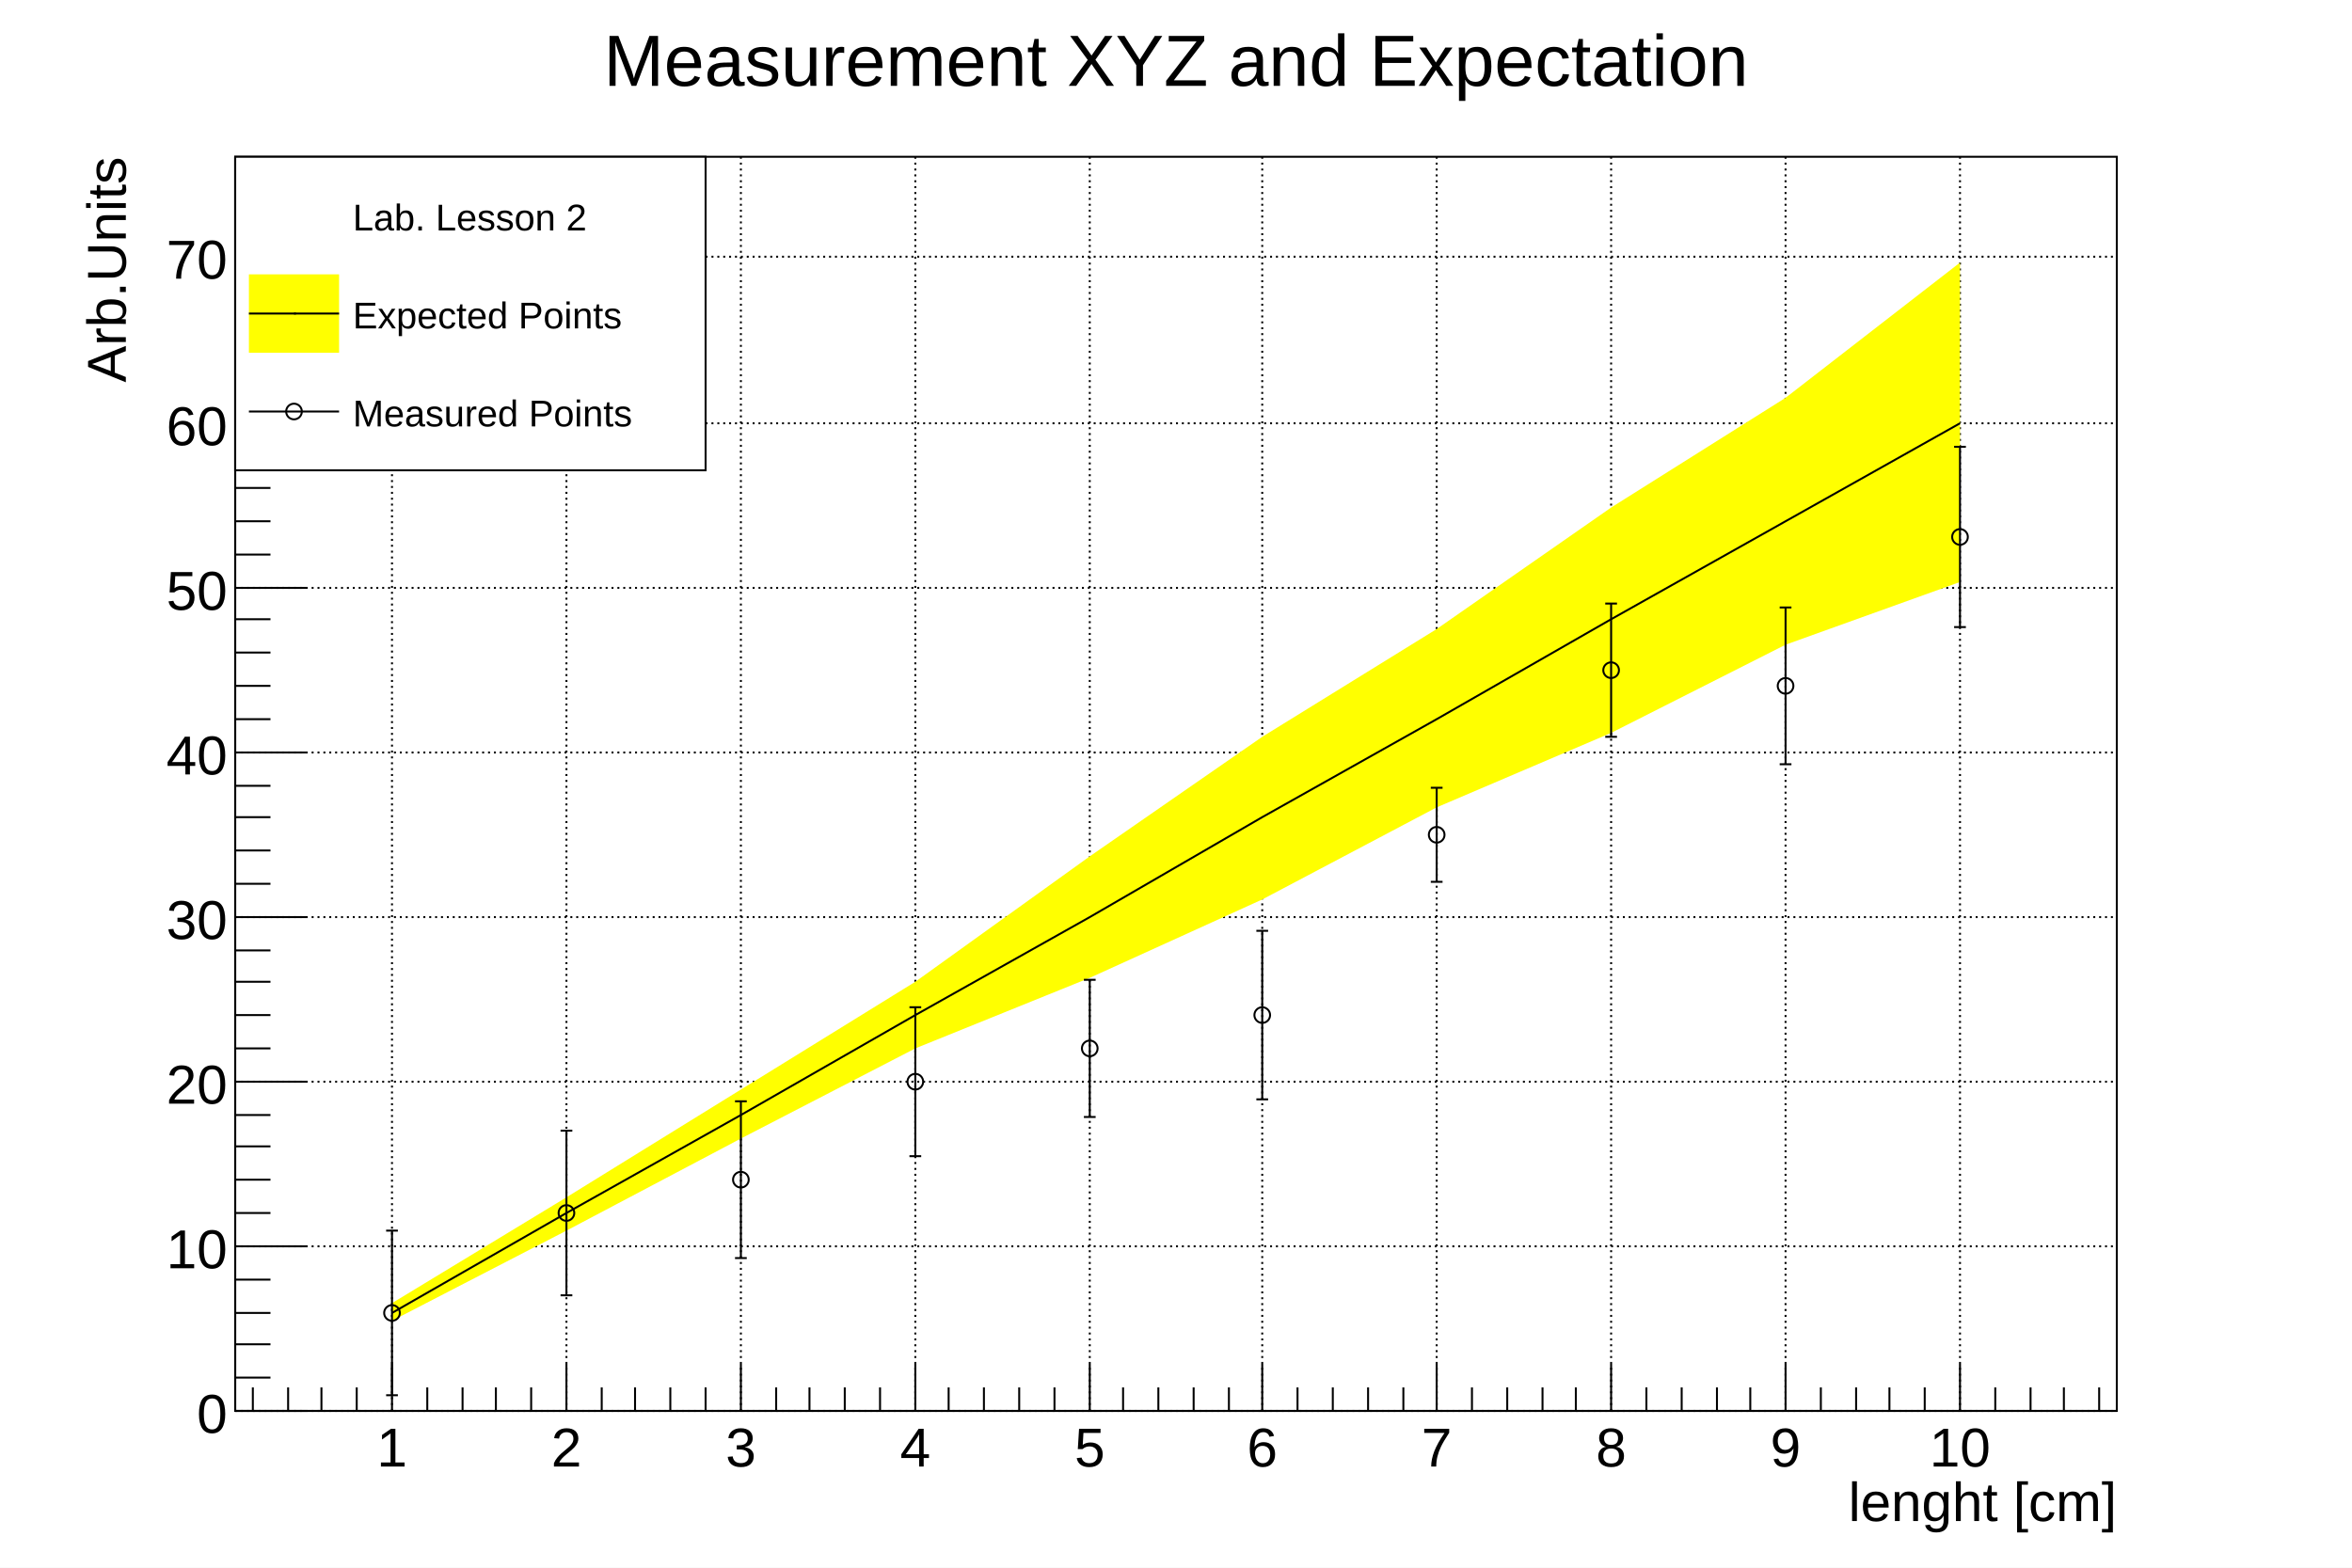
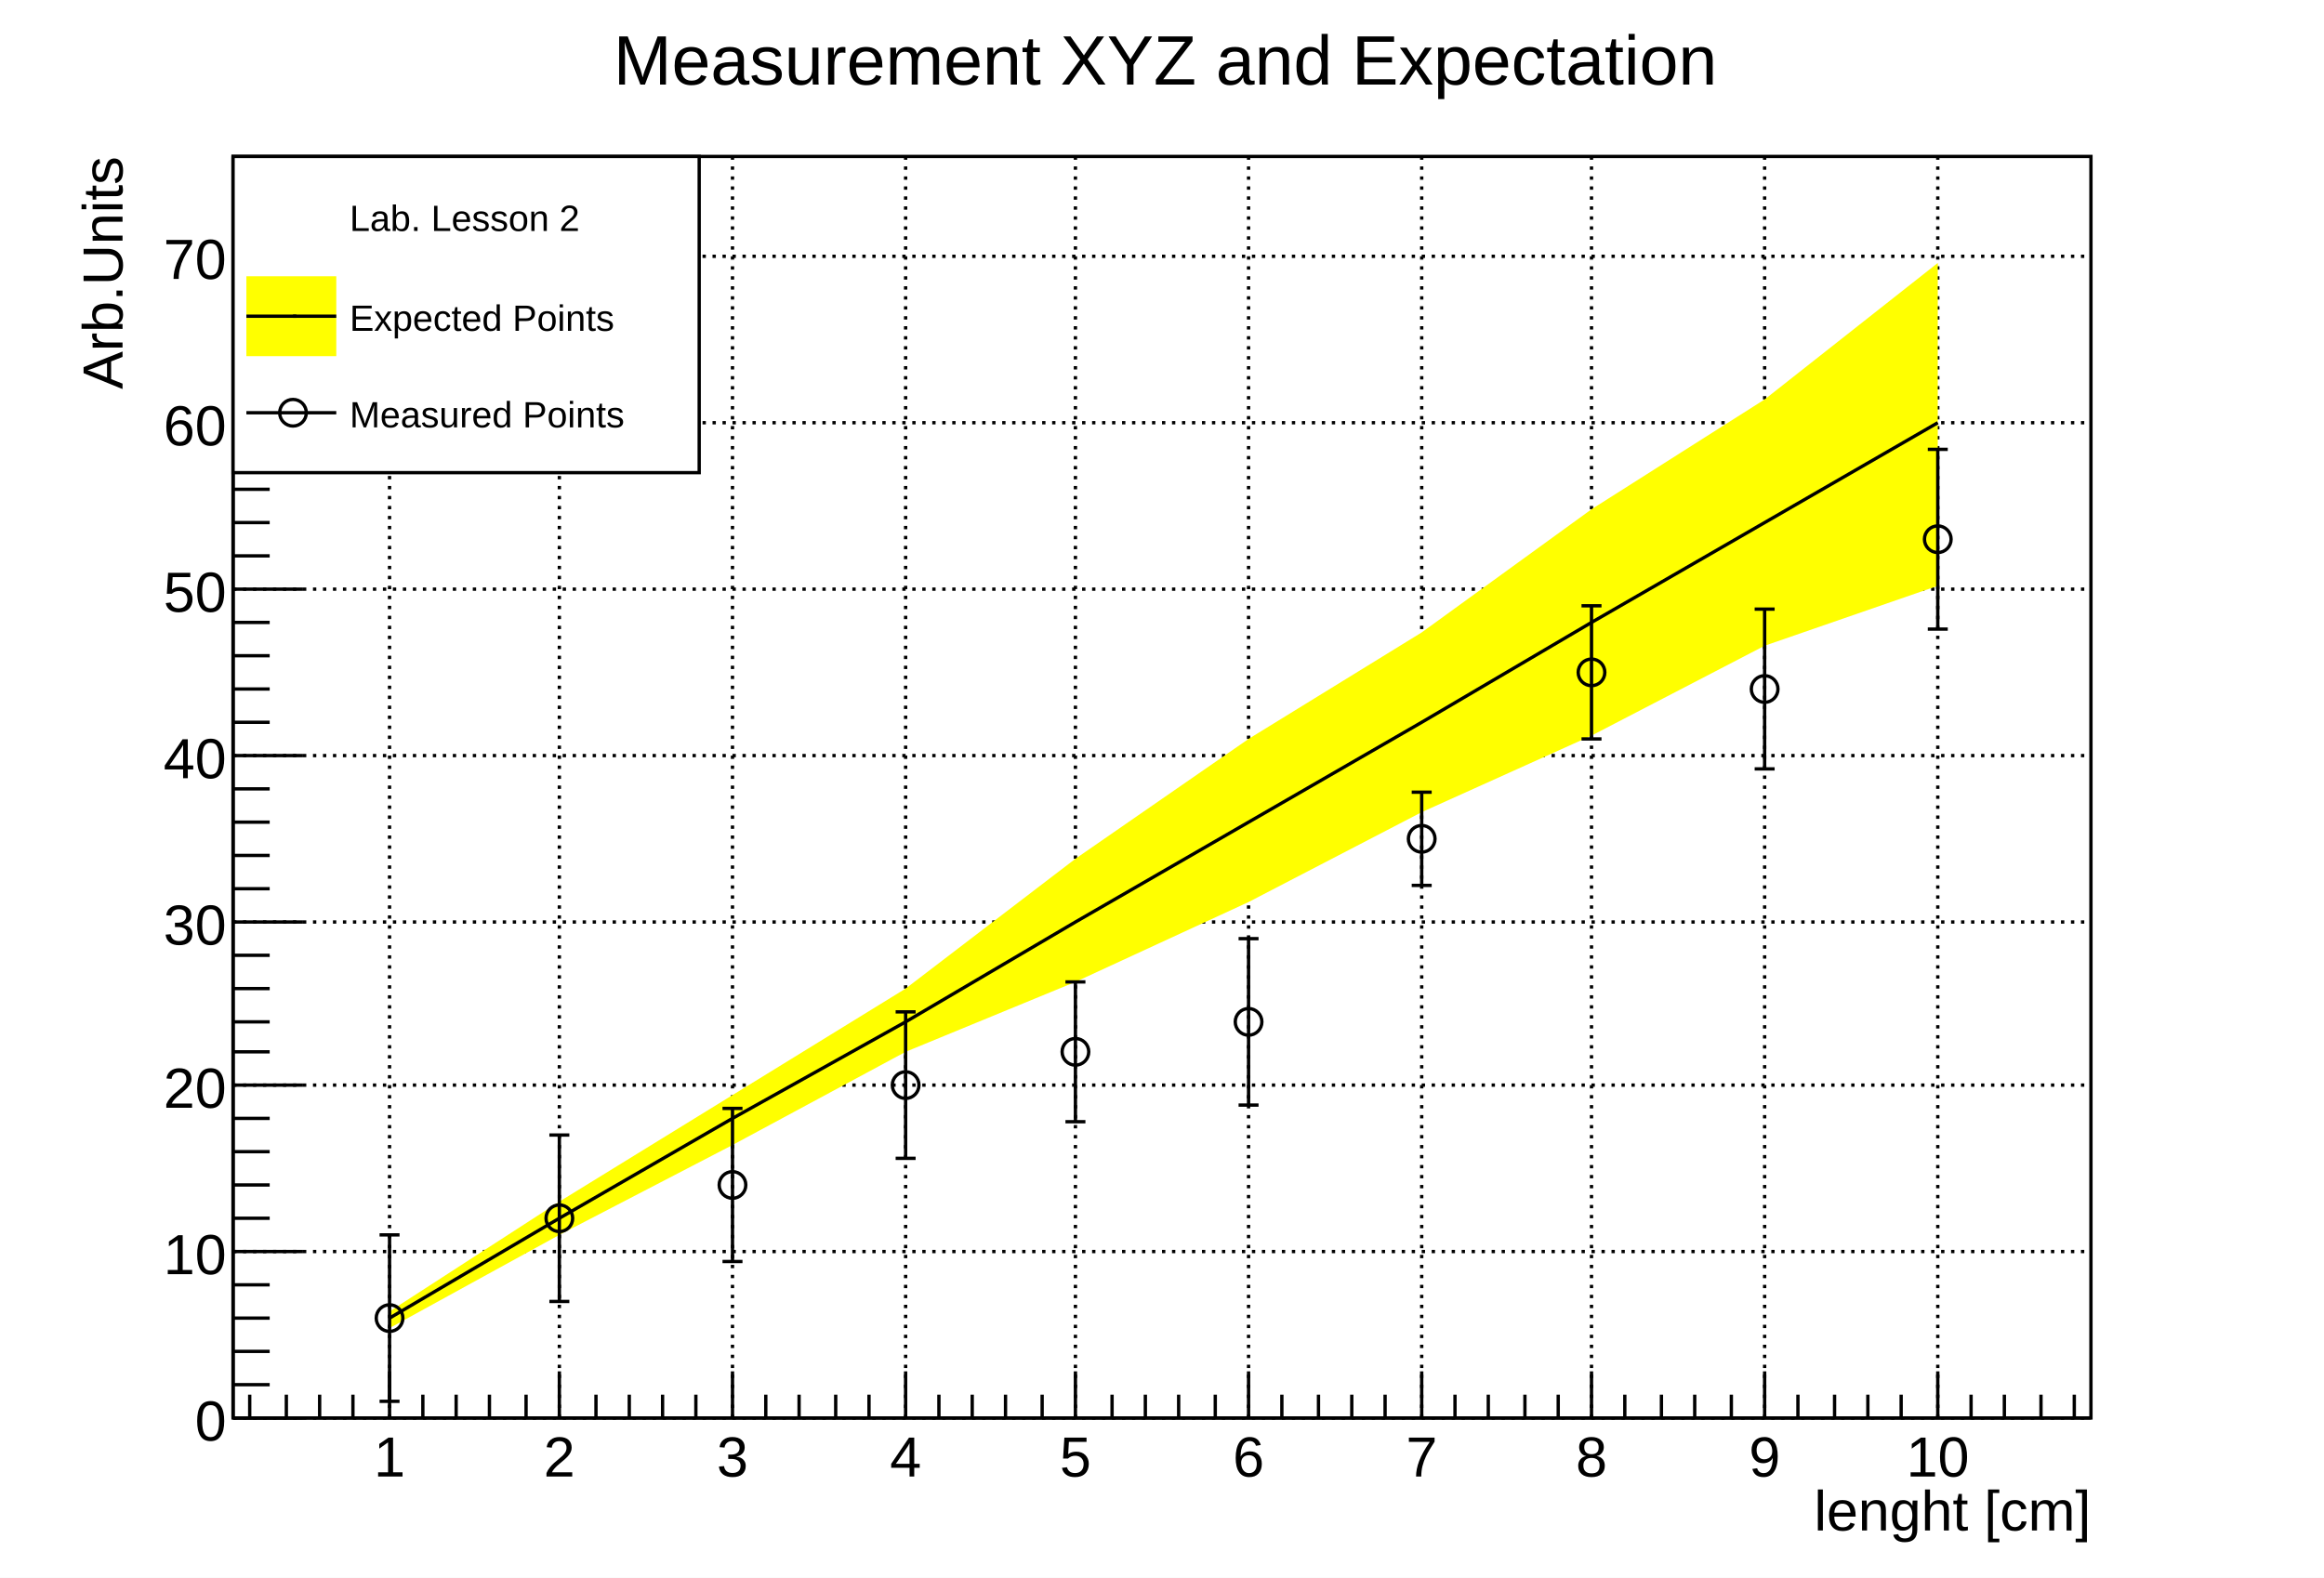
- <svg xmlns="http://www.w3.org/2000/svg" viewBox="0 0 1200 800" preserveAspectRatio="none" width="1200" height="800">
-   <path d="M0,0H1200V800H0Z" style="fill: white;" />
+ <svg xmlns="http://www.w3.org/2000/svg" viewBox="0 0 698 474" preserveAspectRatio="none" width="698" height="474">
+   <path d="M0,0H698V474H0Z" style="fill: white;" />
  <g>
-     <g transform="translate(120,80)">
-       <path d="M0,0H960V640H0Z" style="fill: white; stroke: black; stroke-width: 1;" />
+     <g transform="translate(70,47)">
+       <path d="M0,0H558V379H0Z" style="fill: white; stroke: black; stroke-width: 1;" />
      <g>
-         <path d="M80,0v640M169,0v640M258,0v640M347,0v640M436,0v640M524,0v640M613,0v640M702,0v640M791,0v640M880,0v640" style="stroke: black; stroke-width: 1; stroke-dasharray: 1,2;" />
-         <path d="M0,640h960M0,556h960M0,472h960M0,388h960M0,304h960M0,220h960M0,136h960M0,51h960" style="stroke: black; stroke-width: 1; stroke-dasharray: 1,2;" />
+         <path d="M47,0v379M98,0v379M150,0v379M202,0v379M253,0v379M305,0v379M357,0v379M408,0v379M460,0v379M512,0v379" style="stroke: black; stroke-width: 1; stroke-dasharray: 1,2;" />
+         <path d="M0,379h558M0,329h558M0,279h558M0,230h558M0,180h558M0,130h558M0,80h558M0,30h558" style="stroke: black; stroke-width: 1; stroke-dasharray: 1,2;" />
      </g>
-       <svg x="0" y="0" overflow="hidden" width="960" height="640" viewBox="0 0 960 640">
+       <svg x="0" y="0" overflow="hidden" width="558" height="379" viewBox="0 0 558 379">
        <g>
-           <path d="M80,594l89,-46l89,-47l89,-46l89,-36l88,-40l89,-47l89,-38l89,-45l89,-32L880,54l-89,69l-89,56l-89,62l-89,55l-88,61l-89,64l-89,55l-89,55l-89,54Z" style="fill: yellow;" />
-           <path d="M80,590l89,-51l89,-50l89,-51l89,-50l88,-51l89,-50l89,-51l89,-50l89,-50" style="stroke: black; stroke-width: 1; fill: none;" />
+           <path d="M47,352l51,-28l52,-27l52,-28l51,-21l52,-24l52,-27l51,-23l52,-27l52,-18L512,32l-52,41l-52,33l-51,37l-52,32l-52,36l-51,39l-52,32l-52,32l-51,33Z" style="fill: yellow;" />
+           <path d="M47,349l51,-30l52,-30l52,-29l51,-30l52,-30l52,-30l51,-30l52,-30l52,-30" style="stroke: black; stroke-width: 1; fill: none;" />
        </g>
        <g>
-           <g transform="translate(80,590)">
-             <path style="stroke: black; stroke-width: 1; fill: none;" d="M0,0V42m3,0h-6M0,0V-42m3,0h-6" />
+           <g transform="translate(47,349)">
+             <path style="stroke: black; stroke-width: 1; fill: none;" d="M0,0V25m3,0h-6M0,0V-25m3,0h-6" />
          </g>
-           <g transform="translate(169,539)">
-             <path style="stroke: black; stroke-width: 1; fill: none;" d="M0,0V42m3,0h-6M0,0V-42m3,0h-6" />
+           <g transform="translate(98,319)">
+             <path style="stroke: black; stroke-width: 1; fill: none;" d="M0,0V25m3,0h-6M0,0V-25m3,0h-6" />
          </g>
-           <g transform="translate(258,522)">
-             <path style="stroke: black; stroke-width: 1; fill: none;" d="M0,0V40m3,0h-6M0,0V-40m3,0h-6" />
+           <g transform="translate(150,309)">
+             <path style="stroke: black; stroke-width: 1; fill: none;" d="M0,0V23m3,0h-6M0,0V-23m3,0h-6" />
          </g>
-           <g transform="translate(347,472)">
-             <path style="stroke: black; stroke-width: 1; fill: none;" d="M0,0V38m3,0h-6M0,0V-38m3,0h-6" />
+           <g transform="translate(202,279)">
+             <path style="stroke: black; stroke-width: 1; fill: none;" d="M0,0V22m3,0h-6M0,0V-22m3,0h-6" />
          </g>
-           <g transform="translate(436,455)">
-             <path style="stroke: black; stroke-width: 1; fill: none;" d="M0,0V35m3,0h-6M0,0V-35m3,0h-6" />
+           <g transform="translate(253,269)">
+             <path style="stroke: black; stroke-width: 1; fill: none;" d="M0,0V21m3,0h-6M0,0V-21m3,0h-6" />
          </g>
-           <g transform="translate(524,438)">
-             <path style="stroke: black; stroke-width: 1; fill: none;" d="M0,0V43m3,0h-6M0,0V-43m3,0h-6" />
+           <g transform="translate(305,260)">
+             <path style="stroke: black; stroke-width: 1; fill: none;" d="M0,0V25m3,0h-6M0,0V-25m3,0h-6" />
          </g>
-           <g transform="translate(613,346)">
+           <g transform="translate(357,205)">
+             <path style="stroke: black; stroke-width: 1; fill: none;" d="M0,0V14m3,0h-6M0,0V-14m3,0h-6" />
+           </g>
+           <g transform="translate(408,155)">
+             <path style="stroke: black; stroke-width: 1; fill: none;" d="M0,0V20m3,0h-6M0,0V-20m3,0h-6" />
+           </g>
+           <g transform="translate(460,160)">
            <path style="stroke: black; stroke-width: 1; fill: none;" d="M0,0V24m3,0h-6M0,0V-24m3,0h-6" />
          </g>
-           <g transform="translate(702,262)">
-             <path style="stroke: black; stroke-width: 1; fill: none;" d="M0,0V34m3,0h-6M0,0V-34m3,0h-6" />
+           <g transform="translate(512,115)">
+             <path style="stroke: black; stroke-width: 1; fill: none;" d="M0,0V27m3,0h-6M0,0V-27m3,0h-6" />
          </g>
-           <g transform="translate(791,270)">
-             <path style="stroke: black; stroke-width: 1; fill: none;" d="M0,0V40m3,0h-6M0,0V-40m3,0h-6" />
-           </g>
-           <g transform="translate(880,194)">
-             <path style="stroke: black; stroke-width: 1; fill: none;" d="M0,0V46m3,0h-6M0,0V-46m3,0h-6" />
-           </g>
-           <path d="M76,590a4,4,0,1,0,8,0a4,4,0,1,0,-8,0zM165,539a4,4,0,1,0,8,0a4,4,0,1,0,-8,0zM254,522a4,4,0,1,0,8,0a4,4,0,1,0,-8,0zM343,472a4,4,0,1,0,8,0a4,4,0,1,0,-8,0zM432,455a4,4,0,1,0,8,0a4,4,0,1,0,-8,0zM520,438a4,4,0,1,0,8,0a4,4,0,1,0,-8,0zM609,346a4,4,0,1,0,8,0a4,4,0,1,0,-8,0zM698,262a4,4,0,1,0,8,0a4,4,0,1,0,-8,0zM787,270a4,4,0,1,0,8,0a4,4,0,1,0,-8,0zM876,194a4,4,0,1,0,8,0a4,4,0,1,0,-8,0z" style="stroke: black; fill: none;" />
+           <path d="M43,349a4,4,0,1,0,8,0a4,4,0,1,0,-8,0zM94,319a4,4,0,1,0,8,0a4,4,0,1,0,-8,0zM146,309a4,4,0,1,0,8,0a4,4,0,1,0,-8,0zM198,279a4,4,0,1,0,8,0a4,4,0,1,0,-8,0zM249,269a4,4,0,1,0,8,0a4,4,0,1,0,-8,0zM301,260a4,4,0,1,0,8,0a4,4,0,1,0,-8,0zM353,205a4,4,0,1,0,8,0a4,4,0,1,0,-8,0zM404,155a4,4,0,1,0,8,0a4,4,0,1,0,-8,0zM456,160a4,4,0,1,0,8,0a4,4,0,1,0,-8,0zM508,115a4,4,0,1,0,8,0a4,4,0,1,0,-8,0z" style="stroke: black; fill: none;" />
        </g>
      </svg>
      <g>
-         <g transform="translate(0,640)">
-           <path d="M0,0h960M9,-12V0M27,-12V0M44,-12V0M62,-12V0M80,-24V0M98,-12V0M116,-12V0M133,-12V0M151,-12V0M169,-24V0M187,-12V0M204,-12V0M222,-12V0M240,-12V0M258,-24V0M276,-12V0M293,-12V0M311,-12V0M329,-12V0M347,-24V0M364,-12V0M382,-12V0M400,-12V0M418,-12V0M436,-24V0M453,-12V0M471,-12V0M489,-12V0M507,-12V0M524,-24V0M542,-12V0M560,-12V0M578,-12V0M596,-12V0M613,-24V0M631,-12V0M649,-12V0M667,-12V0M684,-12V0M702,-24V0M720,-12V0M738,-12V0M756,-12V0M773,-12V0M791,-24V0M809,-12V0M827,-12V0M844,-12V0M862,-12V0M880,-24V0M898,-12V0M916,-12V0M933,-12V0M951,-12V0" style="stroke: black; stroke-width: 1;" />
-           <g font-family="Arial" font-size="28" space="preserve" fill="black" text-anchor="middle">
-             <text dy=".8em" transform="translate(80,6)">
+         <g transform="translate(0,379)">
+           <path d="M0,0h558M5,-7V0M16,-7V0M26,-7V0M36,-7V0M47,-14V0M57,-7V0M67,-7V0M77,-7V0M88,-7V0M98,-14V0M109,-7V0M119,-7V0M129,-7V0M139,-7V0M150,-14V0M160,-7V0M170,-7V0M181,-7V0M191,-7V0M202,-14V0M212,-7V0M222,-7V0M232,-7V0M243,-7V0M253,-14V0M264,-7V0M274,-7V0M284,-7V0M295,-7V0M305,-14V0M315,-7V0M326,-7V0M336,-7V0M346,-7V0M357,-14V0M367,-7V0M377,-7V0M388,-7V0M398,-7V0M408,-14V0M418,-7V0M429,-7V0M439,-7V0M450,-7V0M460,-14V0M470,-7V0M481,-7V0M491,-7V0M501,-7V0M512,-14V0M522,-7V0M532,-7V0M543,-7V0M553,-7V0" style="stroke: black; stroke-width: 1;" />
+           <g font-family="Arial" font-size="17" space="preserve" fill="black" text-anchor="middle">
+             <text dy=".8em" transform="translate(47,4)">
       1
      </text>
-             <text dy=".8em" transform="translate(169,6)">
+             <text dy=".8em" transform="translate(98,4)">
       2
      </text>
-             <text dy=".8em" transform="translate(258,6)">
+             <text dy=".8em" transform="translate(150,4)">
       3
      </text>
-             <text dy=".8em" transform="translate(347,6)">
+             <text dy=".8em" transform="translate(202,4)">
       4
      </text>
-             <text dy=".8em" transform="translate(436,6)">
+             <text dy=".8em" transform="translate(253,4)">
       5
      </text>
-             <text dy=".8em" transform="translate(524,6)">
+             <text dy=".8em" transform="translate(305,4)">
       6
      </text>
-             <text dy=".8em" transform="translate(613,6)">
+             <text dy=".8em" transform="translate(357,4)">
       7
      </text>
-             <text dy=".8em" transform="translate(702,6)">
+             <text dy=".8em" transform="translate(408,4)">
       8
      </text>
-             <text dy=".8em" transform="translate(791,6)">
+             <text dy=".8em" transform="translate(460,4)">
       9
      </text>
-             <text dy=".8em" transform="translate(880,6)">
+             <text dy=".8em" transform="translate(512,4)">
       10
      </text>
          </g>
-           <g font-family="Arial" font-size="28" space="preserve" transform="translate(960,45)">
+           <g font-family="Arial" font-size="17" space="preserve" transform="translate(558,27)">
            <text fill="black" text-anchor="end" dy=".4em">
       lenght [cm]
      </text>
          </g>
        </g>
        <g>
-           <path d="M0,0v640M36,640H0M18,623H0M18,606H0M18,590H0M18,573H0M36,556H0M18,539H0M18,522H0M18,505H0M18,489H0M36,472H0M18,455H0M18,438H0M18,421H0M18,405H0M36,388H0M18,371H0M18,354H0M18,337H0M18,321H0M36,304H0M18,287H0M18,270H0M18,253H0M18,236H0M36,220H0M18,203H0M18,186H0M18,169H0M18,152H0M36,136H0M18,119H0M18,102H0M18,85H0M18,68H0M36,51H0M18,35H0M18,18H0M18,1H0" style="stroke: black; stroke-width: 1;" />
-           <g font-family="Arial" font-size="28" space="preserve" fill="black" text-anchor="end">
-             <text dy=".4em" transform="translate(-4,640)">
+           <path d="M0,0v379M21,379H0M11,369H0M11,359H0M11,349H0M11,339H0M21,329H0M11,319H0M11,309H0M11,299H0M11,289H0M21,279H0M11,269H0M11,260H0M11,250H0M11,240H0M21,230H0M11,220H0M11,210H0M11,200H0M11,190H0M21,180H0M11,170H0M11,160H0M11,150H0M11,140H0M21,130H0M11,120H0M11,110H0M11,100H0M11,90H0M21,80H0M11,70H0M11,60H0M11,50H0M11,40H0M21,30H0M11,21H0M11,11H0M11,1H0" style="stroke: black; stroke-width: 1;" />
+           <g font-family="Arial" font-size="17" space="preserve" fill="black" text-anchor="end">
+             <text dy=".4em" transform="translate(-2,379)">
       0
      </text>
-             <text dy=".4em" transform="translate(-4,556)">
+             <text dy=".4em" transform="translate(-2,329)">
       10
      </text>
-             <text dy=".4em" transform="translate(-4,472)">
+             <text dy=".4em" transform="translate(-2,279)">
       20
      </text>
-             <text dy=".4em" transform="translate(-4,388)">
+             <text dy=".4em" transform="translate(-2,230)">
       30
      </text>
-             <text dy=".4em" transform="translate(-4,304)">
+             <text dy=".4em" transform="translate(-2,180)">
       40
      </text>
-             <text dy=".4em" transform="translate(-4,220)">
+             <text dy=".4em" transform="translate(-2,130)">
       50
      </text>
-             <text dy=".4em" transform="translate(-4,136)">
+             <text dy=".4em" transform="translate(-2,80)">
       60
      </text>
-             <text dy=".4em" transform="translate(-4,51)">
+             <text dy=".4em" transform="translate(-2,30)">
       70
      </text>
          </g>
-           <g font-family="Arial" font-size="28" space="preserve" transform="translate(-67)">
+           <g font-family="Arial" font-size="17" space="preserve" transform="translate(-40)">
            <text fill="black" text-anchor="end" dy=".4em" transform="rotate(270)">
       Arb.Units
      </text>
          </g>
        </g>
      </g>
    </g>
-     <g transform="translate(120,80)" font-family="Arial" font-size="19" space="preserve">
-       <path d="M0,0H240V160H0Z" style="fill: white; stroke: black; stroke-width: 1;" />
-       <text fill="black" text-anchor="start" dy=".4em" transform="translate(60,30)">
+     <g transform="translate(70,47)" font-family="Arial" font-size="11" space="preserve">
+       <path d="M0,0H140V95H0Z" style="fill: white; stroke: black; stroke-width: 1;" />
+       <text fill="black" text-anchor="start" dy=".4em" transform="translate(35,18)">
    Lab. Lesson 2
   </text>
-       <path d="M7,60v40h46v-40z" style="fill: yellow;" />
-       <path d="M7,80H53" style="stroke: black; stroke-width: 1;" />
-       <path d="M30,80h1" style="stroke: black; fill: none;" />
-       <text fill="black" text-anchor="start" dy=".4em" transform="translate(60,80)">
+       <path d="M4,36v24h27v-24z" style="fill: yellow;" />
+       <path d="M4,48H31" style="stroke: black; stroke-width: 1;" />
+       <path d="M18,48h1" style="stroke: black; fill: none;" />
+       <text fill="black" text-anchor="start" dy=".4em" transform="translate(35,48)">
    Expected Points
   </text>
-       <path d="M7,110v40h46v-40z" style="fill: white;" />
-       <path d="M7,130H53" style="stroke: black; stroke-width: 1;" />
-       <path d="M26,130a4,4,0,1,0,8,0a4,4,0,1,0,-8,0z" style="stroke: black; fill: none;" />
-       <text fill="black" text-anchor="start" dy=".4em" transform="translate(60,130)">
+       <path d="M4,65v24h27v-24z" style="fill: white;" />
+       <path d="M4,77H31" style="stroke: black; stroke-width: 1;" />
+       <path d="M14,77a4,4,0,1,0,8,0a4,4,0,1,0,-8,0z" style="stroke: black; fill: none;" />
+       <text fill="black" text-anchor="start" dy=".4em" transform="translate(35,77)">
    Measured Points
   </text>
    </g>
-     <g transform="translate(245,4)" font-family="Arial" font-size="37" space="preserve">
-       <text fill="black" text-anchor="middle" dy=".4em" transform="translate(355,25)">
+     <g transform="translate(143,2)" font-family="Arial" font-size="21" space="preserve">
+       <text fill="black" text-anchor="middle" dy=".4em" transform="translate(207,15)">
    Measurement XYZ and Expectation
   </text>
    </g>
  </g>
</svg>
